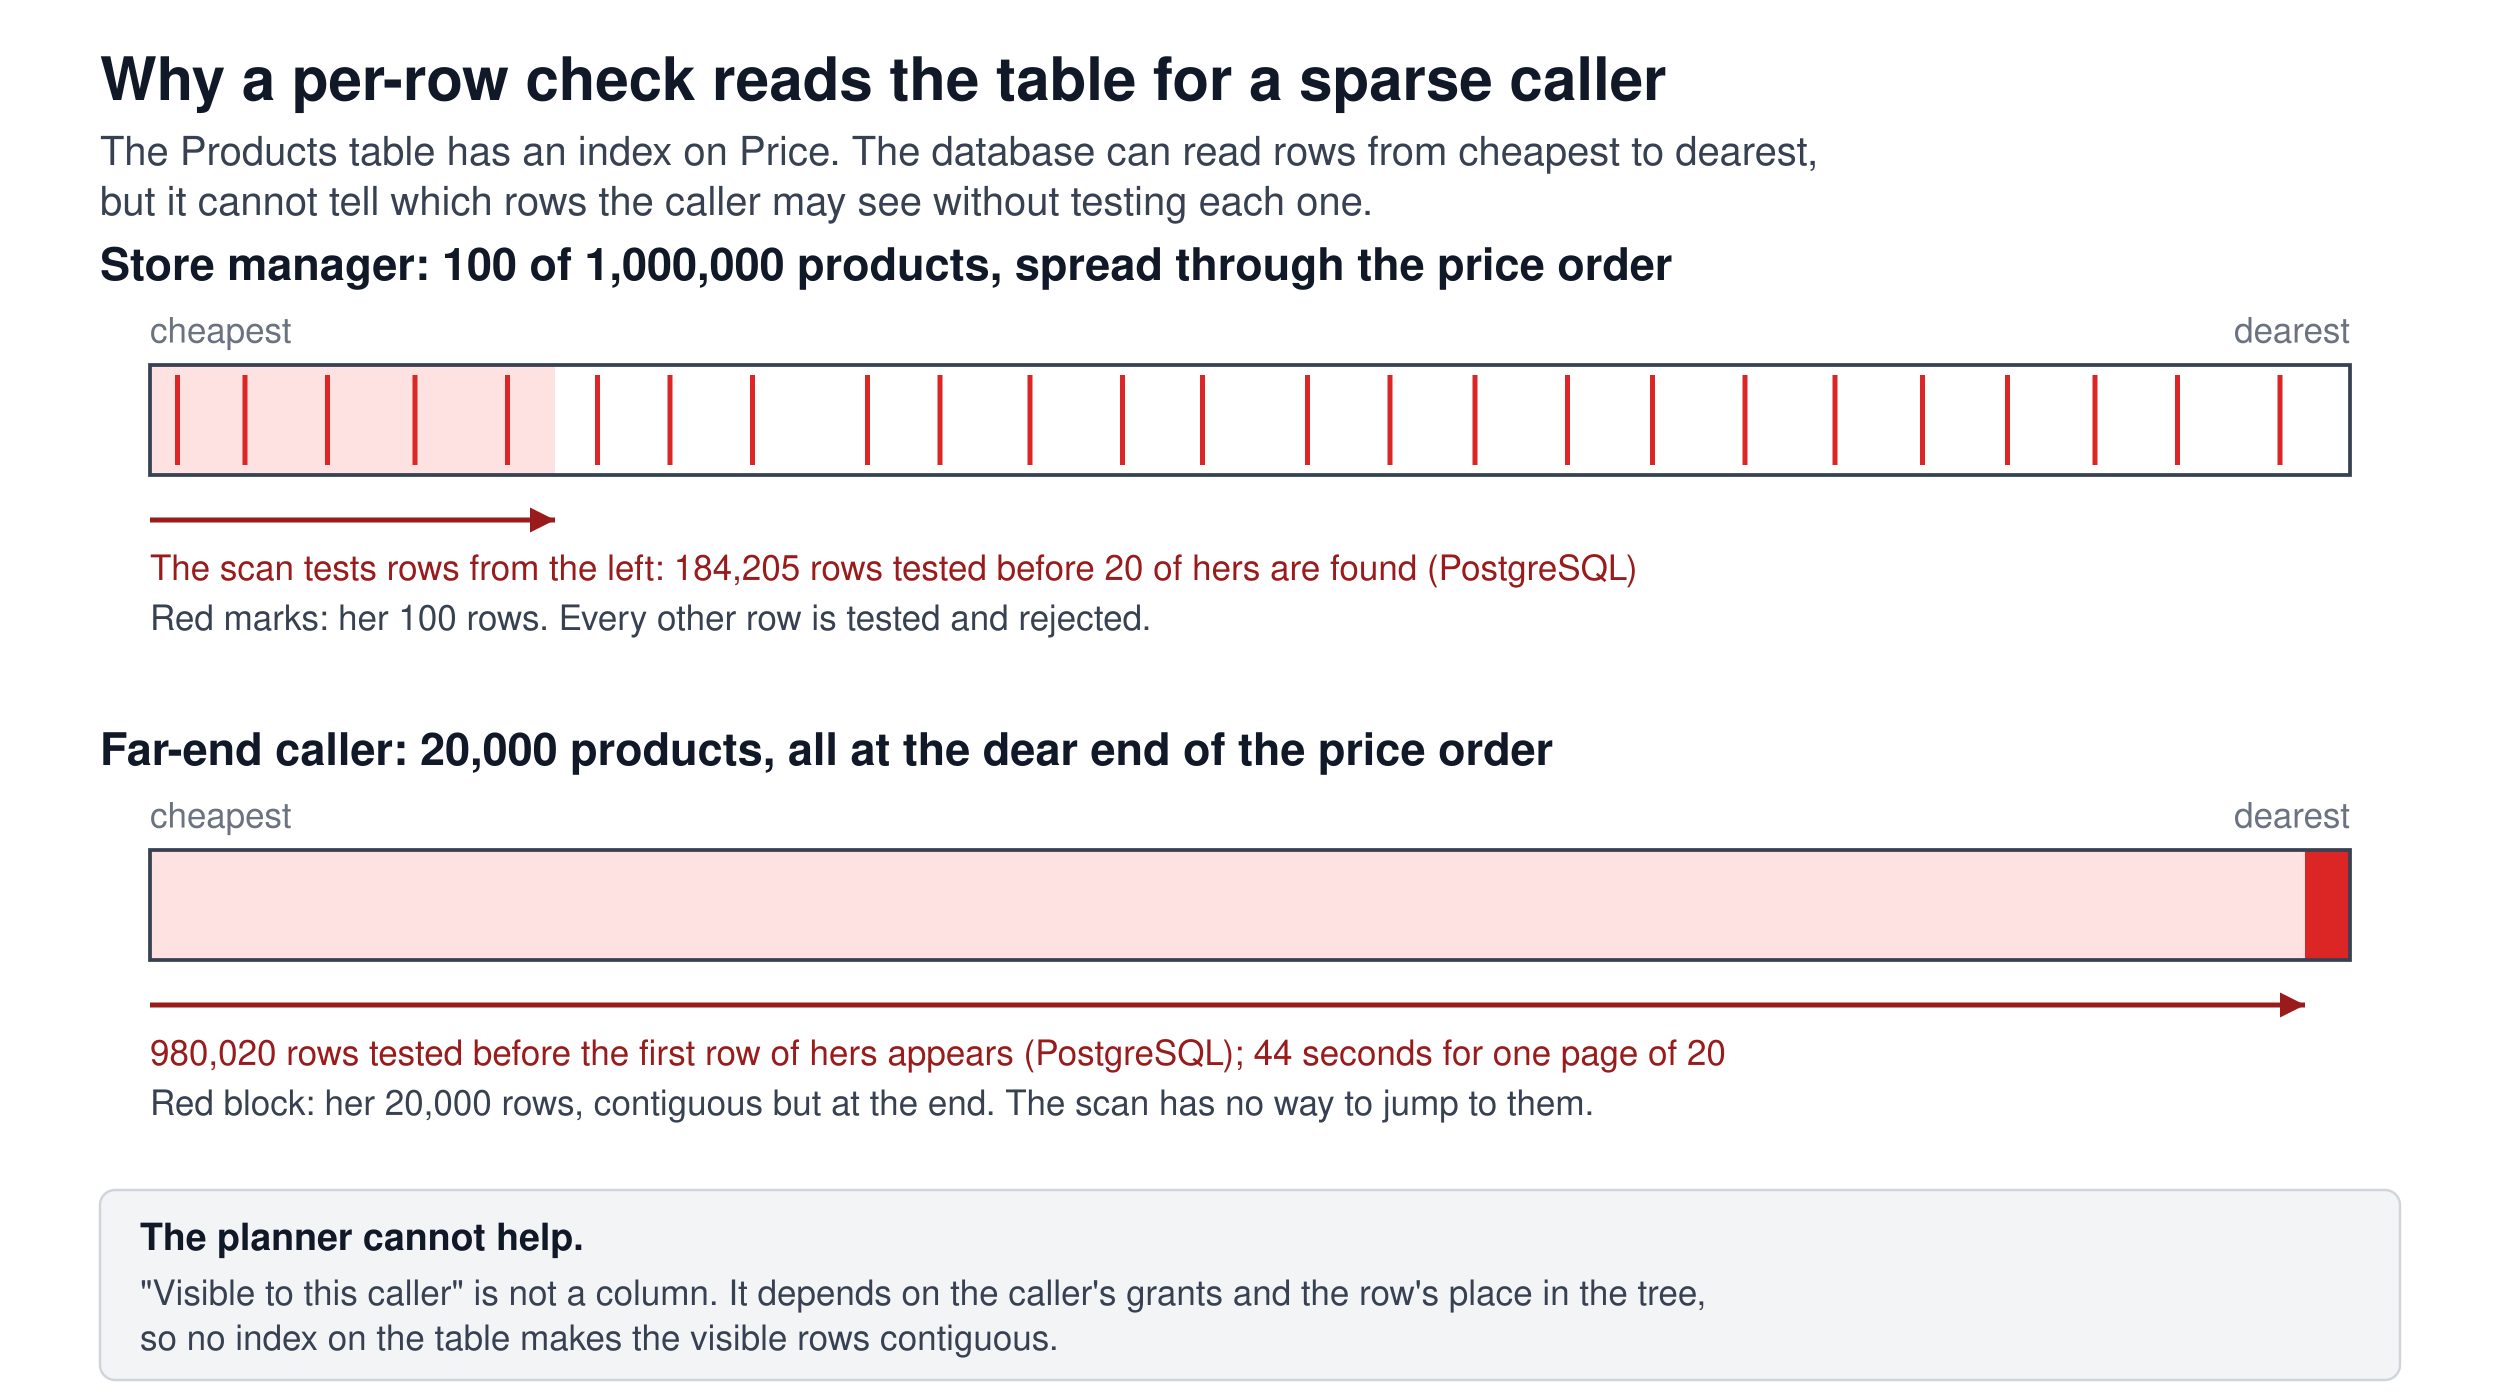
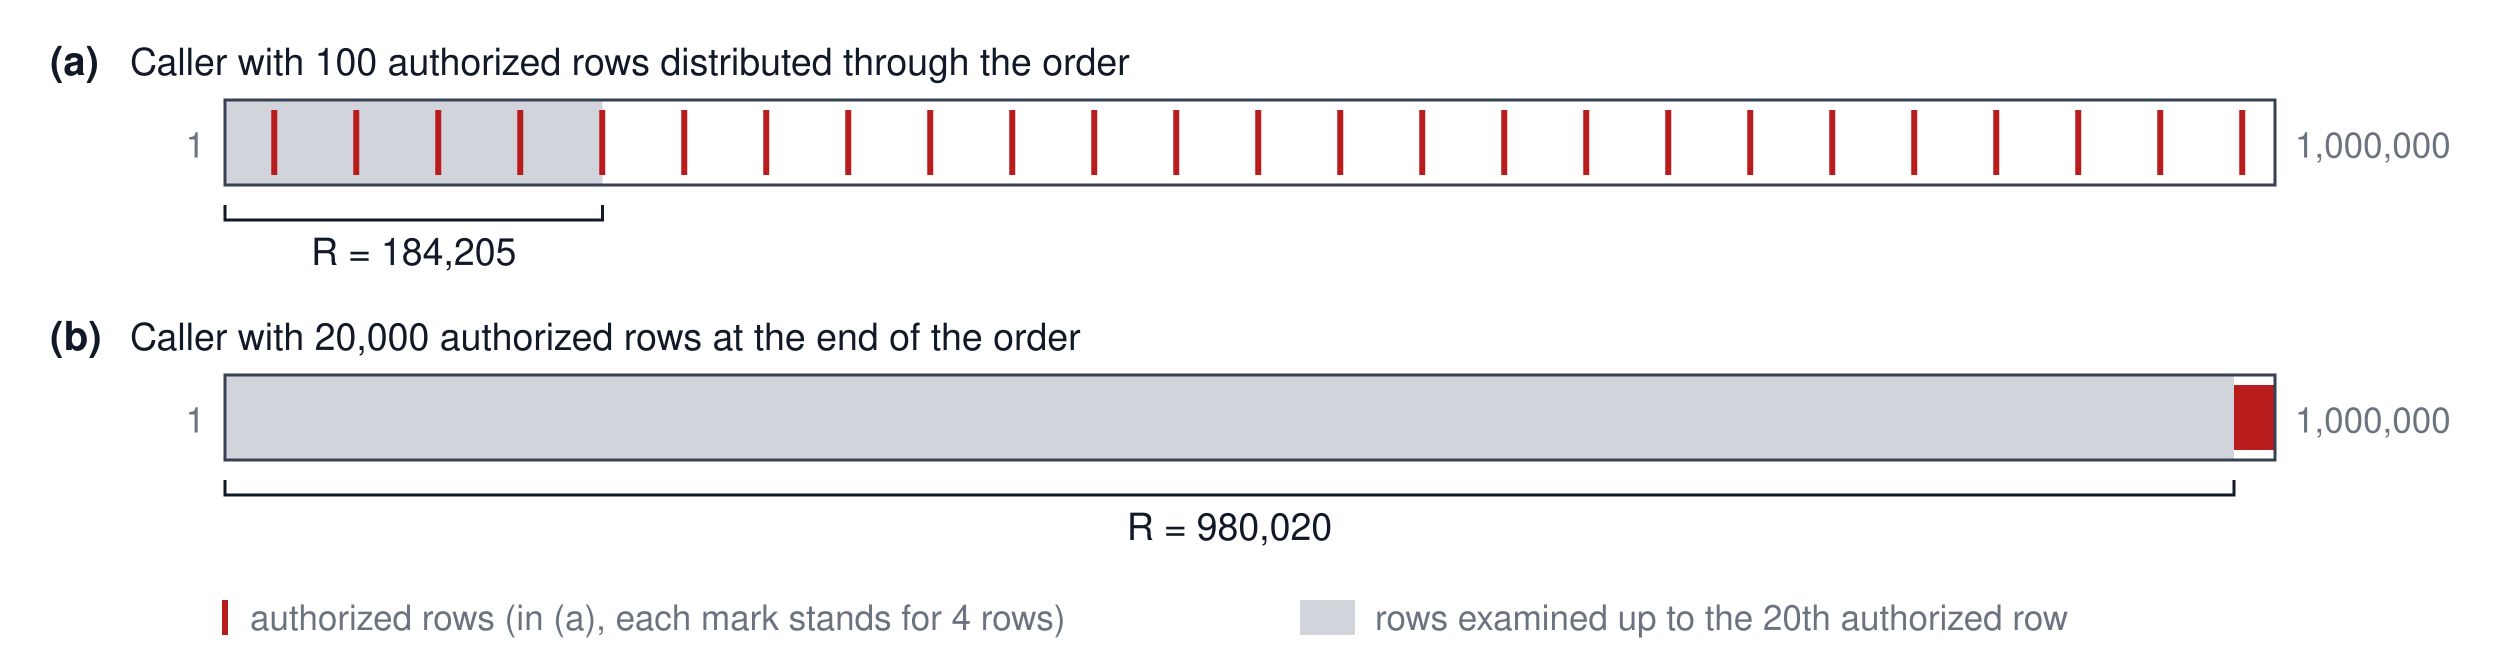
- <svg xmlns="http://www.w3.org/2000/svg" width="1000" height="560" viewBox="0 0 1000 560" font-family="Helvetica, Arial, sans-serif">
-   <rect width="1000" height="560" fill="#ffffff" />
-   <text x="40" y="40" font-size="24" font-weight="bold" fill="#111827">Why a per-row check reads the table for a sparse caller</text>
-   <text x="40" y="66" font-size="16" fill="#374151">The Products table has an index on Price. The database can read rows from cheapest to dearest,</text>
-   <text x="40" y="86" font-size="16" fill="#374151">but it cannot tell which rows the caller may see without testing each one.</text>
-   <text x="40" y="112" font-size="18" font-weight="bold" fill="#111827">Store manager: 100 of 1,000,000 products, spread through the price order</text>
-   <text x="60" y="137" font-size="14" fill="#6b7280">cheapest</text>
-   <text x="940" y="137" font-size="14" fill="#6b7280" text-anchor="end">dearest</text>
-   <rect x="60" y="146" width="162" height="44" fill="#fee2e2" />
-   <rect x="60" y="146" width="880" height="44" fill="none" stroke="#374151" stroke-width="1.5" />
-   <g stroke="#dc2626" stroke-width="2">
-     <line x1="71" y1="150" x2="71" y2="186" />
-     <line x1="98" y1="150" x2="98" y2="186" />
-     <line x1="131" y1="150" x2="131" y2="186" />
-     <line x1="166" y1="150" x2="166" y2="186" />
-     <line x1="203" y1="150" x2="203" y2="186" />
-     <line x1="239" y1="150" x2="239" y2="186" />
-     <line x1="268" y1="150" x2="268" y2="186" />
-     <line x1="301" y1="150" x2="301" y2="186" />
-     <line x1="347" y1="150" x2="347" y2="186" />
-     <line x1="376" y1="150" x2="376" y2="186" />
-     <line x1="412" y1="150" x2="412" y2="186" />
-     <line x1="449" y1="150" x2="449" y2="186" />
-     <line x1="481" y1="150" x2="481" y2="186" />
-     <line x1="523" y1="150" x2="523" y2="186" />
-     <line x1="556" y1="150" x2="556" y2="186" />
-     <line x1="590" y1="150" x2="590" y2="186" />
-     <line x1="627" y1="150" x2="627" y2="186" />
-     <line x1="661" y1="150" x2="661" y2="186" />
-     <line x1="698" y1="150" x2="698" y2="186" />
-     <line x1="734" y1="150" x2="734" y2="186" />
-     <line x1="769" y1="150" x2="769" y2="186" />
-     <line x1="803" y1="150" x2="803" y2="186" />
-     <line x1="838" y1="150" x2="838" y2="186" />
-     <line x1="871" y1="150" x2="871" y2="186" />
-     <line x1="912" y1="150" x2="912" y2="186" />
-   </g>
-   <line x1="60" y1="208" x2="222" y2="208" stroke="#991b1b" stroke-width="2" />
-   <polygon points="222,208 212,203 212,213" fill="#991b1b" />
-   <text x="60" y="232" font-size="14" fill="#991b1b">The scan tests rows from the left: 184,205 rows tested before 20 of hers are found (PostgreSQL)</text>
-   <text x="60" y="252" font-size="14" fill="#374151">Red marks: her 100 rows. Every other row is tested and rejected.</text>
-   <text x="40" y="306" font-size="18" font-weight="bold" fill="#111827">Far-end caller: 20,000 products, all at the dear end of the price order</text>
-   <text x="60" y="331" font-size="14" fill="#6b7280">cheapest</text>
-   <text x="940" y="331" font-size="14" fill="#6b7280" text-anchor="end">dearest</text>
-   <rect x="60" y="340" width="862" height="44" fill="#fee2e2" />
-   <rect x="922" y="340" width="18" height="44" fill="#dc2626" />
-   <rect x="60" y="340" width="880" height="44" fill="none" stroke="#374151" stroke-width="1.5" />
-   <line x1="60" y1="402" x2="922" y2="402" stroke="#991b1b" stroke-width="2" />
-   <polygon points="922,402 912,397 912,407" fill="#991b1b" />
-   <text x="60" y="426" font-size="14" fill="#991b1b">980,020 rows tested before the first row of hers appears (PostgreSQL); 44 seconds for one page of 20</text>
-   <text x="60" y="446" font-size="14" fill="#374151">Red block: her 20,000 rows, contiguous but at the end. The scan has no way to jump to them.</text>
-   <rect x="40" y="476" width="920" height="76" rx="6" fill="#f3f4f6" stroke="#d1d5db" />
-   <text x="56" y="500" font-size="15" fill="#111827" font-weight="bold">The planner cannot help.</text>
-   <text x="56" y="522" font-size="14" fill="#374151">"Visible to this caller" is not a column. It depends on the caller's grants and the row's place in the tree,</text>
-   <text x="56" y="540" font-size="14" fill="#374151">so no index on the table makes the visible rows contiguous.</text>
+ <svg xmlns="http://www.w3.org/2000/svg" width="1000" height="266" viewBox="0 0 1000 266" font-family="Helvetica, Arial, sans-serif">
+   <defs>
+     <marker id="arrow" viewBox="0 0 10 10" refX="9" refY="5" markerWidth="7" markerHeight="7" orient="auto-start-reverse">
+       <path d="M 0 0 L 10 5 L 0 10 z" fill="#374151" />
+     </marker>
+   </defs>
+   <rect width="1000" height="266" fill="#ffffff" />
+   <text x="20.0" y="30.0" font-size="16" fill="#111827" text-anchor="start" font-weight="bold" font-style="normal">(a)</text>
+   <text x="52.0" y="30.0" font-size="15" fill="#111827" text-anchor="start" font-weight="normal" font-style="normal">Caller with 100 authorized rows distributed through the order</text>
+   <text x="82.0" y="63.0" font-size="14" fill="#6b7280" text-anchor="end" font-weight="normal" font-style="normal">1</text>
+   <text x="918.0" y="63.0" font-size="14" fill="#6b7280" text-anchor="start" font-weight="normal" font-style="normal">1,000,000</text>
+   <rect x="90.0" y="40.0" width="151.0" height="34.0" rx="0" fill="#d1d5db" stroke="none" stroke-width="0" />
+   <rect x="90.0" y="40.0" width="820.0" height="34.0" rx="0" fill="none" stroke="#374151" stroke-width="1.2" />
+   <line x1="109.7" y1="44.0" x2="109.7" y2="70.0" stroke="#b91c1c" stroke-width="2.4" />
+   <line x1="142.5" y1="44.0" x2="142.5" y2="70.0" stroke="#b91c1c" stroke-width="2.4" />
+   <line x1="175.3" y1="44.0" x2="175.3" y2="70.0" stroke="#b91c1c" stroke-width="2.4" />
+   <line x1="208.1" y1="44.0" x2="208.1" y2="70.0" stroke="#b91c1c" stroke-width="2.4" />
+   <line x1="240.9" y1="44.0" x2="240.9" y2="70.0" stroke="#b91c1c" stroke-width="2.4" />
+   <line x1="273.7" y1="44.0" x2="273.7" y2="70.0" stroke="#b91c1c" stroke-width="2.4" />
+   <line x1="306.5" y1="44.0" x2="306.5" y2="70.0" stroke="#b91c1c" stroke-width="2.4" />
+   <line x1="339.3" y1="44.0" x2="339.3" y2="70.0" stroke="#b91c1c" stroke-width="2.4" />
+   <line x1="372.1" y1="44.0" x2="372.1" y2="70.0" stroke="#b91c1c" stroke-width="2.4" />
+   <line x1="404.9" y1="44.0" x2="404.9" y2="70.0" stroke="#b91c1c" stroke-width="2.4" />
+   <line x1="437.7" y1="44.0" x2="437.7" y2="70.0" stroke="#b91c1c" stroke-width="2.4" />
+   <line x1="470.5" y1="44.0" x2="470.5" y2="70.0" stroke="#b91c1c" stroke-width="2.4" />
+   <line x1="503.3" y1="44.0" x2="503.3" y2="70.0" stroke="#b91c1c" stroke-width="2.4" />
+   <line x1="536.1" y1="44.0" x2="536.1" y2="70.0" stroke="#b91c1c" stroke-width="2.4" />
+   <line x1="568.9" y1="44.0" x2="568.9" y2="70.0" stroke="#b91c1c" stroke-width="2.4" />
+   <line x1="601.7" y1="44.0" x2="601.7" y2="70.0" stroke="#b91c1c" stroke-width="2.4" />
+   <line x1="634.5" y1="44.0" x2="634.5" y2="70.0" stroke="#b91c1c" stroke-width="2.4" />
+   <line x1="667.3" y1="44.0" x2="667.3" y2="70.0" stroke="#b91c1c" stroke-width="2.4" />
+   <line x1="700.1" y1="44.0" x2="700.1" y2="70.0" stroke="#b91c1c" stroke-width="2.4" />
+   <line x1="732.9" y1="44.0" x2="732.9" y2="70.0" stroke="#b91c1c" stroke-width="2.4" />
+   <line x1="765.7" y1="44.0" x2="765.7" y2="70.0" stroke="#b91c1c" stroke-width="2.4" />
+   <line x1="798.5" y1="44.0" x2="798.5" y2="70.0" stroke="#b91c1c" stroke-width="2.4" />
+   <line x1="831.3" y1="44.0" x2="831.3" y2="70.0" stroke="#b91c1c" stroke-width="2.4" />
+   <line x1="864.1" y1="44.0" x2="864.1" y2="70.0" stroke="#b91c1c" stroke-width="2.4" />
+   <line x1="896.9" y1="44.0" x2="896.9" y2="70.0" stroke="#b91c1c" stroke-width="2.4" />
+   <path d="M90,82 L90,88 L241.0,88 L241.0,82" fill="none" stroke="#111827" stroke-width="1.2" />
+   <text x="165.5" y="106.0" font-size="15" fill="#111827" text-anchor="middle" font-weight="normal" font-style="normal">R = 184,205</text>
+   <text x="20.0" y="140.0" font-size="16" fill="#111827" text-anchor="start" font-weight="bold" font-style="normal">(b)</text>
+   <text x="52.0" y="140.0" font-size="15" fill="#111827" text-anchor="start" font-weight="normal" font-style="normal">Caller with 20,000 authorized rows at the end of the order</text>
+   <text x="82.0" y="173.0" font-size="14" fill="#6b7280" text-anchor="end" font-weight="normal" font-style="normal">1</text>
+   <text x="918.0" y="173.0" font-size="14" fill="#6b7280" text-anchor="start" font-weight="normal" font-style="normal">1,000,000</text>
+   <rect x="90.0" y="150.0" width="803.6" height="34.0" rx="0" fill="#d1d5db" stroke="none" stroke-width="0" />
+   <rect x="893.6" y="154.0" width="16.4" height="26.0" rx="0" fill="#b91c1c" stroke="none" stroke-width="0" />
+   <rect x="90.0" y="150.0" width="820.0" height="34.0" rx="0" fill="none" stroke="#374151" stroke-width="1.2" />
+   <path d="M90,192 L90,198 L893.6,198 L893.6,192" fill="none" stroke="#111827" stroke-width="1.2" />
+   <text x="491.8" y="216.0" font-size="15" fill="#111827" text-anchor="middle" font-weight="normal" font-style="normal">R = 980,020</text>
+   <line x1="90.0" y1="240.0" x2="90.0" y2="254.0" stroke="#b91c1c" stroke-width="2.4" />
+   <text x="100.0" y="252.0" font-size="14" fill="#6b7280" text-anchor="start" font-weight="normal" font-style="normal">authorized rows (in (a), each mark stands for 4 rows)</text>
+   <rect x="520.0" y="240.0" width="22.0" height="14.0" rx="0" fill="#d1d5db" stroke="none" stroke-width="0" />
+   <text x="550.0" y="252.0" font-size="14" fill="#6b7280" text-anchor="start" font-weight="normal" font-style="normal">rows examined up to the 20th authorized row</text>
</svg>
